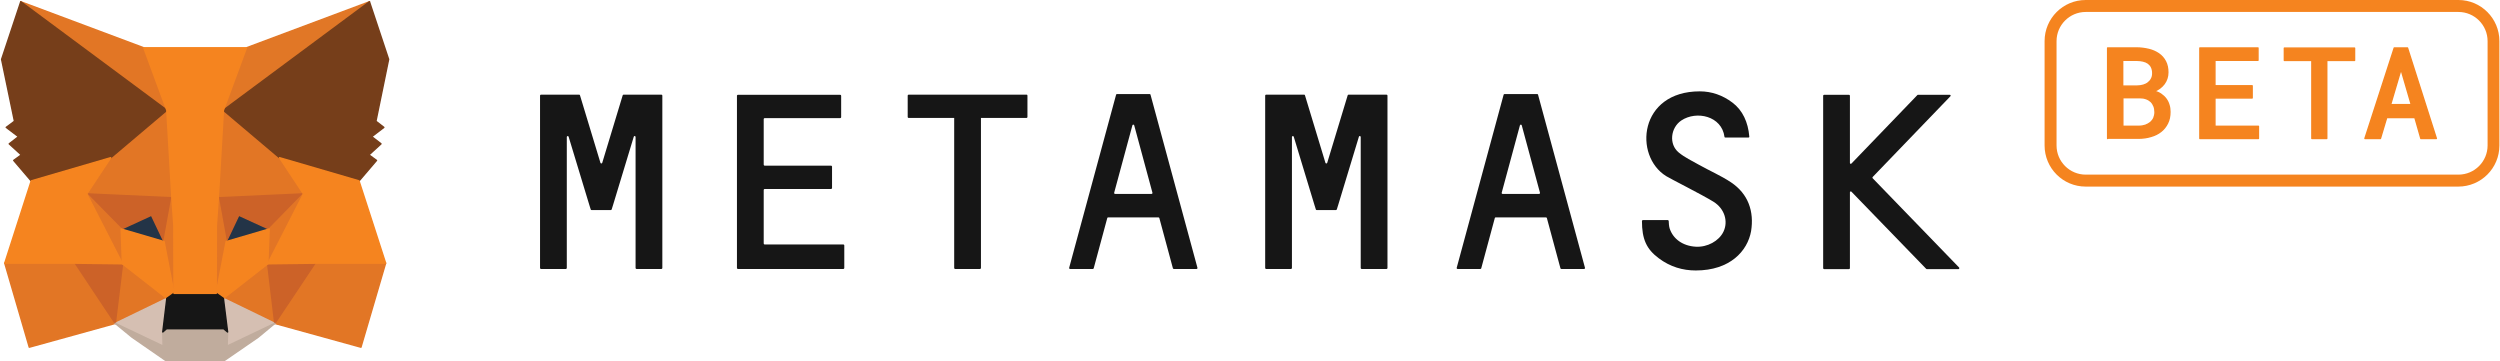
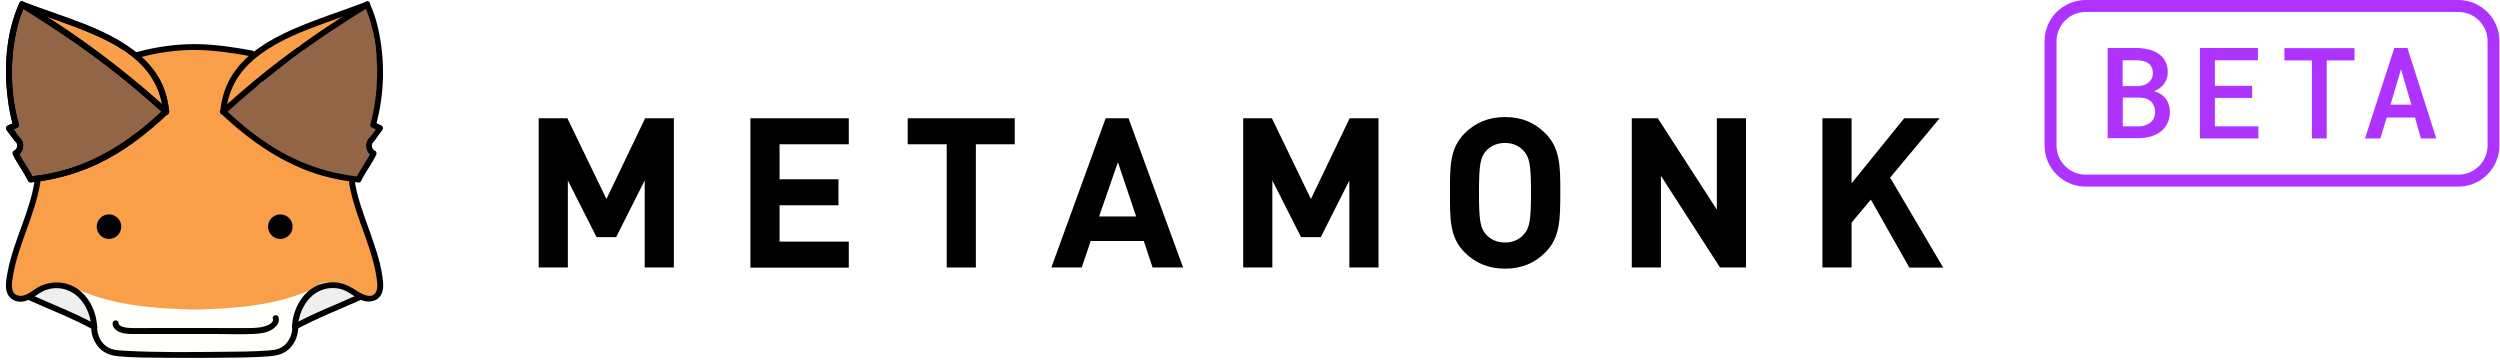
- <svg xmlns="http://www.w3.org/2000/svg" version="1.1" id="Layer_1" x="0px" y="0px" viewBox="0 0 1672.1 241.2" style="enable-background:new 0 0 1672.1 241.2;" xml:space="preserve">
+ <svg xmlns="http://www.w3.org/2000/svg" version="1.1" id="圖層_1" x="0px" y="0px" viewBox="0 0 1672.1 241.2" style="enable-background:new 0 0 1672.1 241.2;" xml:space="preserve">
  <style type="text/css">
- 	.st0{fill:#161616;}
- 	.st1{fill:#E17726;stroke:#E17726;stroke-linecap:round;stroke-linejoin:round;}
- 	.st2{fill:#E27625;stroke:#E27625;stroke-linecap:round;stroke-linejoin:round;}
- 	.st3{fill:#D5BFB2;stroke:#D5BFB2;stroke-linecap:round;stroke-linejoin:round;}
- 	.st4{fill:#233447;stroke:#233447;stroke-linecap:round;stroke-linejoin:round;}
- 	.st5{fill:#CC6228;stroke:#CC6228;stroke-linecap:round;stroke-linejoin:round;}
- 	.st6{fill:#E27525;stroke:#E27525;stroke-linecap:round;stroke-linejoin:round;}
- 	.st7{fill:#F5841F;stroke:#F5841F;stroke-linecap:round;stroke-linejoin:round;}
- 	.st8{fill:#C0AC9D;stroke:#C0AC9D;stroke-linecap:round;stroke-linejoin:round;}
- 	.st9{fill:#161616;stroke:#161616;stroke-linecap:round;stroke-linejoin:round;}
- 	.st10{fill:#763E1A;stroke:#763E1A;stroke-linecap:round;stroke-linejoin:round;}
- 	.st11{fill:#F5841F;}
+ 	.st0{fill:#AF33FF;}
+ 	.st1{fill:#F99E49;}
+ 	.st2{fill:#916545;}
+ 	.st3{fill:#EFEFEF;}
+ 	.st4{fill:#FFFFFB;}
+ 	.st5{enable-background:new    ;}
</style>
-   <g>
-     <path class="st0" d="M1157.7,121.9c-6.8-4.5-14.3-7.7-21.4-11.7c-4.6-2.6-9.5-4.9-13.5-8.2c-6.8-5.6-5.4-16.6,1.7-21.4   c10.2-6.8,27.1-3,28.9,10.9c0,0.3,0.3,0.5,0.6,0.5h15.4c0.4,0,0.7-0.3,0.6-0.7c-0.8-9.6-4.5-17.6-11.3-22.7   c-6.5-4.9-13.9-7.5-21.8-7.5c-40.7,0-44.4,43.1-22.5,56.7c2.5,1.6,24,12.4,31.6,17.1s10,13.3,6.7,20.1c-3,6.2-10.8,10.5-18.6,10   c-8.5-0.5-15.1-5.1-17.4-12.3c-0.4-1.3-0.6-3.8-0.6-4.9c0-0.3-0.3-0.6-0.6-0.6h-16.7c-0.3,0-0.6,0.3-0.6,0.6   c0,12.1,3,18.8,11.2,24.9c7.7,5.8,16.1,8.2,24.8,8.2c22.8,0,34.6-12.9,37-26.3C1173.3,141.5,1169.4,129.7,1157.7,121.9z" />
-     <path class="st0" d="M432.6,63.3h-7.4h-8.1c-0.3,0-0.5,0.2-0.6,0.4l-13.7,45.2c-0.2,0.6-1,0.6-1.2,0l-13.7-45.2   c-0.1-0.3-0.3-0.4-0.6-0.4h-8.1h-7.4h-10c-0.3,0-0.6,0.3-0.6,0.6v115.4c0,0.3,0.3,0.6,0.6,0.6h16.7c0.3,0,0.6-0.3,0.6-0.6V91.6   c0-0.7,1-0.8,1.2-0.2l13.8,45.5l1,3.2c0.1,0.3,0.3,0.4,0.6,0.4h12.8c0.3,0,0.5-0.2,0.6-0.4l1-3.2l13.8-45.5   c0.2-0.7,1.2-0.5,1.2,0.2v87.7c0,0.3,0.3,0.6,0.6,0.6h16.7c0.3,0,0.6-0.3,0.6-0.6V63.9c0-0.3-0.3-0.6-0.6-0.6L432.6,63.3   L432.6,63.3z" />
-     <path class="st0" d="M902,63.3c-0.3,0-0.5,0.2-0.6,0.4l-13.7,45.2c-0.2,0.6-1,0.6-1.2,0l-13.7-45.2c-0.1-0.3-0.3-0.4-0.6-0.4h-25.4   c-0.3,0-0.6,0.3-0.6,0.6v115.4c0,0.3,0.3,0.6,0.6,0.6h16.7c0.3,0,0.6-0.3,0.6-0.6V91.6c0-0.7,1-0.8,1.2-0.2l13.8,45.5l1,3.2   c0.1,0.3,0.3,0.4,0.6,0.4h12.8c0.3,0,0.5-0.2,0.6-0.4l1-3.2l13.8-45.5c0.2-0.7,1.2-0.5,1.2,0.2v87.7c0,0.3,0.3,0.6,0.6,0.6h16.7   c0.3,0,0.6-0.3,0.6-0.6V63.9c0-0.3-0.3-0.6-0.6-0.6L902,63.3L902,63.3z" />
-     <path class="st0" d="M686.6,63.3h-31.1h-16.7h-31.1c-0.3,0-0.6,0.3-0.6,0.6v14.4c0,0.3,0.3,0.6,0.6,0.6h30.5v100.4   c0,0.3,0.3,0.6,0.6,0.6h16.7c0.3,0,0.6-0.3,0.6-0.6V78.9h30.5c0.3,0,0.6-0.3,0.6-0.6V63.9C687.2,63.6,687,63.3,686.6,63.3z" />
-     <path class="st0" d="M785.1,179.9h15.2c0.4,0,0.7-0.4,0.6-0.8L769.5,63.3c-0.1-0.3-0.3-0.4-0.6-0.4h-5.8h-10.2h-5.8   c-0.3,0-0.5,0.2-0.6,0.4l-31.4,115.8c-0.1,0.4,0.2,0.8,0.6,0.8h15.2c0.3,0,0.5-0.2,0.6-0.4l9.1-33.7c0.1-0.3,0.3-0.4,0.6-0.4h33.6   c0.3,0,0.5,0.2,0.6,0.4l9.1,33.7C784.6,179.7,784.9,179.9,785.1,179.9z M745.2,128.9l12.2-45.1c0.2-0.6,1-0.6,1.2,0l12.2,45.1   c0.1,0.4-0.2,0.8-0.6,0.8h-24.4C745.4,129.7,745.1,129.3,745.2,128.9z" />
-     <path class="st0" d="M1044.3,179.9h15.2c0.4,0,0.7-0.4,0.6-0.8l-31.4-115.8c-0.1-0.3-0.3-0.4-0.6-0.4h-5.8h-10.2h-5.8   c-0.3,0-0.5,0.2-0.6,0.4l-31.4,115.8c-0.1,0.4,0.2,0.8,0.6,0.8h15.2c0.3,0,0.5-0.2,0.6-0.4l9.1-33.7c0.1-0.3,0.3-0.4,0.6-0.4h33.6   c0.3,0,0.5,0.2,0.6,0.4l9.1,33.7C1043.8,179.7,1044,179.9,1044.3,179.9z M1004.4,128.9l12.2-45.1c0.2-0.6,1-0.6,1.2,0l12.2,45.1   c0.1,0.4-0.2,0.8-0.6,0.8H1005C1004.6,129.7,1004.3,129.3,1004.4,128.9z" />
-     <path class="st0" d="M510.8,162.8V127c0-0.3,0.3-0.6,0.6-0.6h44.5c0.3,0,0.6-0.3,0.6-0.6v-14.4c0-0.3-0.3-0.6-0.6-0.6h-44.5   c-0.3,0-0.6-0.3-0.6-0.6V79.6c0-0.3,0.3-0.6,0.6-0.6H562c0.3,0,0.6-0.3,0.6-0.6V64c0-0.3-0.3-0.6-0.6-0.6h-51.2h-17.3   c-0.3,0-0.6,0.3-0.6,0.6v15v31.9v15.6v37v15.8c0,0.3,0.3,0.6,0.6,0.6h17.3h53.3c0.3,0,0.6-0.3,0.6-0.6v-15.2c0-0.3-0.3-0.6-0.6-0.6   h-52.8C511,163.4,510.8,163.2,510.8,162.8z" />
-     <path class="st0" d="M1310.3,178.9l-57.8-59.7c-0.2-0.2-0.2-0.6,0-0.8l52-54c0.4-0.4,0.1-1-0.4-1h-21.3c-0.2,0-0.3,0.1-0.4,0.2   l-44.1,45.8c-0.4,0.4-1,0.1-1-0.4V64c0-0.3-0.3-0.6-0.6-0.6H1220c-0.3,0-0.6,0.3-0.6,0.6v115.4c0,0.3,0.3,0.6,0.6,0.6h16.7   c0.3,0,0.6-0.3,0.6-0.6v-50.8c0-0.5,0.7-0.8,1-0.4l50,51.6c0.1,0.1,0.3,0.2,0.4,0.2h21.3C1310.4,179.9,1310.7,179.2,1310.3,178.9z" />
+   <g id="Layer_1">
+     <g>
+       <path class="st0" d="M1409.7,92.6V32.1h19.3c2.9,0,5.6,0.4,8.2,1c2.5,0.6,4.7,1.6,6.6,2.9c1.9,1.3,3.4,3,4.5,5.1s1.6,4.5,1.6,7.3    c0,3-0.9,5.5-2.5,7.7c-1.6,2.1-3.8,3.8-6.6,4.9c1.7,0.5,3.2,1.1,4.5,2s2.4,1.9,3.3,3.1s1.6,2.6,2,4c0.5,1.5,0.7,3.1,0.7,4.7    c0,2.9-0.5,5.4-1.6,7.6s-2.5,4-4.4,5.5s-4.1,2.6-6.6,3.3c-2.6,0.8-5.3,1.2-8.3,1.2h-20.7V92.6z M1419.8,57.6h9.6    c1.5,0,2.9-0.2,4.2-0.6c1.3-0.4,2.4-0.9,3.3-1.7c0.9-0.7,1.7-1.6,2.2-2.7c0.6-1.1,0.8-2.3,0.8-3.7c0-1.5-0.3-2.8-0.8-3.9    c-0.5-1.1-1.3-2-2.2-2.7c-1-0.7-2.1-1.2-3.4-1.5s-2.7-0.5-4.3-0.5h-9.5v17.3C1419.7,57.6,1419.8,57.6,1419.8,57.6z M1419.8,65.2    v19.3h10.9c1.6,0,3-0.3,4.3-0.7c1.3-0.5,2.4-1.1,3.4-1.9c0.9-0.8,1.7-1.8,2.2-2.9c0.5-1.2,0.8-2.5,0.8-3.9c0-1.5-0.2-2.9-0.7-4.1    s-1.1-2.2-2-3.1c-0.9-0.8-2-1.5-3.2-1.9c-1.3-0.5-2.7-0.7-4.3-0.7h-11.4L1419.8,65.2L1419.8,65.2z" />
+       <path class="st0" d="M1506.3,65.5h-24.9v19h29.1v8.1h-39.1V32.1h38.8v8.2h-28.8v17.1h24.9V65.5z" />
+       <path class="st0" d="M1574.8,40.4h-18.6v52.2h-9.9V40.4h-18.4v-8.2h46.9V40.4z" />
+       <path class="st0" d="M1615.2,78.6h-18.9l-4.2,14h-10.3l19.6-60.5h8.8l19.3,60.5h-10.3L1615.2,78.6z M1598.9,70h13.9l-6.9-23.7    L1598.9,70z" />
+     </g>
+     <path class="st0" d="M1644.3,8c10.7,0,19.5,8.7,19.5,19.5v69.8c0,10.7-8.7,19.5-19.5,19.5H1395c-10.7,0-19.5-8.7-19.5-19.5V27.5   c0-10.7,8.7-19.5,19.5-19.5H1644.3 M1644.3,0H1395c-15.2,0-27.5,12.3-27.5,27.5v69.8c0,15.2,12.3,27.5,27.5,27.5h249.2   c15.2,0,27.5-12.3,27.5-27.5V27.5C1671.7,12.3,1659.4,0,1644.3,0L1644.3,0z" />
+     <g>
+       <g id="_x37_d9216fc-3e79-4bc4-a8d5-43a771b35fd8">
+         <path class="st1" d="M243,152.5c0.8-0.1,1.6,0.1,1.9,0.9c0.3,0.6,0.5,1.2,0.7,1.9c0.3,0.3,0.5,0.6,0.8,0.9c0.1,0,0.2,0.1,0.3,0.2     c0.6,0.4,1.2,0.8,1.7,1.4l-13.3-32c-1.3-3.1-2.3-5.8-5.9-7c-1.5-0.5-3.2-0.8-4.7-1.2c-3-0.8-6.1-1.7-9.1-2.7     c-3.1-1-6.2-2.1-9.2-3.2c-1.4-0.5-2.8-1.1-4.3-1.7l-1.2-0.5l-0.4-0.1l-0.3-0.1l-1.5-0.7c-6.7-2.9-13.2-6.3-19.5-9.9     c-0.5-0.3-1-0.5-1.6-0.7l-29.7-24c0.1-1.1,0.1-2.2,0.2-3.3c1.4,1.2,3.5,1.5,5.1-0.3l1.6-1.7c6.3-2.6,11.9-6.6,16.5-11.6     c0.9-0.9,1.3-2.3,0.9-3.6l25.2-18.2c1.4-1,2.2-2.6,1.9-4.2l3.5-1.6c1.7-0.8,4.1-2.3,6-2c2.1,0.3,4.3-0.5,4.9-2.8     c0.1-0.6,0.2-1.1,0.1-1.7l2.3-1.2c0.7-0.4,1.2-1,1.6-1.7c0.1,0,0.1,0,0.2-0.1l9.4-3.6c1.1-0.4,2-1.3,2.2-2.5     c0.2-0.1,0.4-0.3,0.6-0.5l0.4-0.4c0.3-0.3,0.5-0.6,0.6-1c0.4-0.7,0.4-1.6,0-2.4c-0.1-0.4-0.3-0.7-0.6-1c-0.6-0.6-1.4-0.9-2.2-0.9     s-1.6,0.3-2.2,0.9L225.5,9c-0.3,0.3-0.5,0.6-0.6,1c-0.1,0.2-0.2,0.4-0.2,0.7l-8.6,3.3c-0.3,0.1-0.6,0.3-0.9,0.5     c-1.1-0.3-2.2-0.2-3.2,0.3l-9.4,4.9c-0.7,0.4-1.2,0.9-1.5,1.6c-2.8,1.1-5.4,2.6-8.1,3.9l-9.5,4.4c-1-0.3-2.1-0.2-3,0.4l-4.5,2.9     c-0.2,0.1-0.4,0.3-0.5,0.4c-1,0.6-1.7,1.6-1.8,2.8c-0.8,0-1.6,0.1-2.2,0.6c-0.7,0.4-1.4,0.9-2.1,1.3c-0.5-0.9-1.5-1.6-2.5-1.8     c-16.4-3.3-33.2-4.2-49.9-2.6c-0.5,0-0.9,0.2-1.4,0.3l-7.7-0.2c-1.1,0-2.1,0.4-2.8,1.1c-0.8-0.2-1.7-0.4-2.6-0.4     c-1.2-0.3-2.4-0.3-3.7-0.2c-2.9,0.4-5.3,1.9-5.7,5c-0.1,0.5-0.1,1,0,1.4c-3-2.6-6.2-4.9-9.5-7.1C83.1,33.2,82.5,33,82,33     c-10.9-8.3-22.9-14.9-35.7-19.7c-1-0.3-2-0.1-2.8,0.5L36,8.6c-1.5-1-3.8-0.3-4.7,1.2c-1,1.7-0.3,3.6,1.2,4.7l28.9,19.9     c0.8,0.5,1.9,0.6,2.8,0.3l13,10.7c0.8,0.7,1.8,1.1,2.9,1.2l25.1,21c0.7,0.6,1.5,1,2.3,1.2l3.9,3.5l0.3,0.6     c-0.1,0.5-0.3,0.9-0.4,1.4c0,0.1-0.1,0.2-0.1,0.3c0,0.1,0,0.1-0.1,0.1c-0.2,0.4-0.4,0.7-0.6,1.1s-0.4,0.7-0.6,1     c-0.1,0.2-0.4,0.6-0.5,0.7c-0.2,0.3-0.5,0.5-0.7,0.7c-5.4,3.1-10.4,7-14.7,11.5c-1.4,0.1-2.7,0.6-3.7,1.4     C77.9,101,64,108.8,49.1,114.2c-0.4,0.2-0.8,0.3-1.2,0.6c-0.7-0.4-1.4-0.5-2.2-0.4c-5.4,0.6-10.7,1.9-15.8,3.9     c-0.8,0-1.7,0.2-2.4,0.7l-1.4,0.9c-2.3,1.5-3.2,4.5-1.8,6.9c0,0.1,0.1,0.2,0.2,0.2c-0.7,0.8-1.2,1.6-1.8,2.5     c-1.8,3.1-2.7,6.8-3.6,10.2l-6.6,23l-3.2,11.4c-1.1,4-2.7,8.1-3,12.3c0,0.4,0,0.8,0,1.1l-0.1,0.1l-1.1,1.5     c-0.5,0.8-0.8,1.7-0.9,2.7c-0.2,0.6-0.2,1.3,0,1.9c0,1,0.3,1.9,0.9,2.7l1.1,1.4l1.4,1.1c0.8,0.5,1.7,0.8,2.7,0.9     c1,0.2,2,0.2,2.9-0.1l1-0.3c0.9-0.2,1.8-0.7,2.5-1.3l0.1-0.1c3.3-0.1,6.3-1.9,8-4.8c0.4-0.2,0.7-0.4,1.1-0.6     c2.6,1.3,5.7,0.9,8.1-1.2c1.5-0.1,3-0.7,4.2-1.8c1.1,0.3,2.2,0.7,3.3,1.1l0.3,0.1c0.1,0,0.6,0.2,0.7,0.3c0.7,0.3,1.3,0.6,1.9,0.9     c1.4,0.7,2.8,1.6,4.2,2.5c0.6,0.4,1.1,0.8,1.7,1.2c0.3,0.3,0.6,0.5,0.9,0.8c1.2,1,2.3,2,3.3,3.2c0.5,0.5,1,1.1,1.4,1.6     c0.2,0.2,0.3,0.4,0.5,0.6l0.2,0.3c0.9,1.3,1.8,2.7,2.6,4.1c0.1,0.1,0.1,0.2,0.2,0.3c0.8,3.1,1.7,6.2,2.5,9.3     c0.3,1.1,0.8,2,1.6,2.8c-0.4,5.9,3.4,12.1,8.9,14.6c7.2,3.2,15.7,2.2,23.3,2.2c7.5-0.1,15-0.2,22.5-0.5c1.3,1.4,3.1,2.1,4.9,2.1     l38.4-0.9c11.9-0.3,29.3,1.3,34-13c0.5-1.7,0.7-3.4,0.6-5.1l0.4-4c0.2-0.6,0.4-1.2,0.6-1.8c2.4-4,5-7.9,7.8-11.6     c0.4-0.6,0.9-1.1,1.3-1.7c0.2-0.2,0.7-0.8,0.7-0.9c1.1-1.3,2.1-2.7,3.2-4c1.3-1.5,2.6-2.9,3.9-4.4c0.7-0.2,1.5-0.4,2.2-0.6     c0.5-0.1,1-0.2,1.5-0.3c0.2,0,0.4-0.1,0.6-0.1c0.9-0.1,1.7-0.1,2.6-0.1c0.3,0,0.5,0,0.8,0c1.9,0.3,3.9,0.5,5.9,0.6     c0.2,0,0.4,0,0.6,0l14.1,7.9c4.6,2.6,11-0.6,10.8-6.2C253.1,177.7,249.5,164.4,243,152.5z M161.3,44.5l-0.3,0.3     c-0.1-0.1-0.3-0.2-0.5-0.3H161.3z M96.1,219c0-0.1,0.1-0.1,0.1-0.2l0.1,0.1c0.1,0.2,0.1,0.4,0.2,0.5L96.1,219z" />
+       </g>
+       <g id="_x37_55cefe8-897c-4cba-a65d-c64016e1da7c">
+         <path class="st2" d="M106,70.2L87.5,56c-0.4-0.3-0.9-0.6-1.4-0.7C66.3,38.9,45.8,23.5,24.5,9.2c-1.2-0.8-2.7-1-4.1-0.6     C20.2,8.1,20.1,7.5,20,7c-0.6-2.7-5-2.8-5.6,0c-0.3,1.6-0.6,3.1-0.9,4.7c-3.2,3.9-4.3,9.4-4.5,14.5c0,1.3,0,2.6,0,3.8     C6.5,41,6.1,52.3,7.8,63.4C6.7,67.6,6.7,72,7.7,76.2c0.5,1.6,1.6,2.9,3.1,3.6l0.3,2.5c-1,0.6-1.8,1.5-2.3,2.6     c-1,2.5-0.2,5.7,2.3,7c2,1.1,2.8,2,3.3,4.2c-0.2-0.6,0.1,1.1,0.1,1.4c0,0.1,0,0.2,0,0.3c0,0.2-0.1,0.5-0.2,0.7     c-0.9,0.8-1.6,1.7-2,2.8l-0.9,2.2c-0.9,2.2,0.6,5.3,2.6,6.3c0.6,0.3,1.4,0.6,2.1,0.7l1.9,3.8c0.3,0.6,0.7,1.1,1.2,1.5l0.1,0.1     c0.9,1.6,3,2.9,4.8,2.8c26.6-2.6,51.7-13.3,72-30.8c1-0.9,1.6-2.3,1.6-3.7l8.4-4.4c1.7-0.9,2.8-2.9,2.8-4.8     C108.8,72.9,107.6,71.5,106,70.2z" />
+         <path class="st2" d="M249.1,83.2c-0.2-0.1-0.4-0.2-0.5-0.3c4.8-13.8,6.6-28.5,4.7-43c-0.1-1.2-0.6-2.4-1.4-3.4     c-0.7-4.7-1.3-9.5-2-14.2c0-0.2-0.1-0.3-0.1-0.5l-0.6-6.4c-0.1-1.2-0.5-2.3-1.3-3.3c0-0.8-0.1-1.7-0.1-2.5     c-0.1-2-1.2-3.8-3.1-4.6c-2-0.8-3.8-0.3-5.5,1l-9.7,7.7c-0.4,0.3-0.7,0.7-0.9,1.1c-0.8,0-1.5,0.3-2.1,0.7l-21.2,14.4     c-1.3,0.9-2.2,2.2-2.4,3.8L187,45.2c-0.4,0.3-0.8,0.7-1.1,1.1c-1.4-0.6-3-0.4-4.2,0.4c-3.1,2-5.4,5-6.4,8.5l-17.5,11.6     c-1.3,0.8-2.2,2.2-2.4,3.7c-0.4,0.2-0.7,0.5-1,0.8c-1.8,1-2.9,2.9-3,4.9l0.2,1.5c0.3,0.9,0.8,1.8,1.4,2.5l1,0.8     c0.7,0.4,1.5,0.7,2.3,0.7c0.4,0.6,1,1.1,1.6,1.4l2.2,1.3c0.4,1,1.1,1.8,2,2.3l2.7,1.4c0.2,1.5,1.1,2.8,2.4,3.5l32.3,16.3     c0.4,0.7,1,1.2,1.7,1.6c10.8,5.1,22.3,8.8,34.1,10.9c2.4,0.4,4.3-0.4,5.4-2.1c0.4-0.3,0.7-0.7,0.9-1.1l6.2-10     c1-1.7,0.9-3.8-0.3-5.3c0.2-2.3-0.5-4.6-1.9-6.4l2.8-3.3C253.9,92.1,254.2,83.9,249.1,83.2z" />
+       </g>
+       <g id="_x35_f3ffa30-e402-4626-974f-1d02a5d07cde">
+         <path class="st3" d="M62.1,208.2c-0.3-0.6-0.6-1.1-1.1-1.6c-0.5-0.6-1-1.2-1.4-1.8c-0.3-0.4-0.7-0.7-1.2-0.9     c-0.3-0.8-0.8-1.6-1.4-2.2l-2.8-2.6c-0.5-3.3-2.8-6-6-7.1c-2.1-0.6-4-0.3-6,0.5h-0.1c-0.7-0.6-1.5-1-2.3-1.3     c-4.4-1.6-9.2-1-13.3,1.1c-3,1.5-4.1,6.1-2.3,8.9c2,3.1,5.6,4,8.9,2.3c0.1-0.1,0.2-0.1,0.2-0.1h0.2c0.2,0,0.3-0.1,0.5-0.1l0,0     c0.4,0.1,0.8,0.1,1.2,0.1l0,0c1.3,1.8,3.3,2.9,5.5,3.3l3.9,2.1c0.5,0.3,1.1,0.5,1.7,0.6l1.5,1.4c1.1,1,2.5,1.7,3.9,1.9l1.4,1.8     l0.1,0.1c0.9,1.8,2.8,3,4.9,3c2.9,0,5.7-2.6,5.6-5.6C63.6,210.6,63.1,209.2,62.1,208.2z" />
+         <path class="st3" d="M199,208.2c0.3-0.6,0.6-1.1,1.1-1.6c0.5-0.6,0.9-1.2,1.4-1.8c0.3-0.4,0.7-0.7,1.2-0.9     c0.3-0.8,0.8-1.6,1.4-2.2l2.7-2.6c0.4-3.2,2.8-6.1,5.8-7.1c2-0.6,3.9-0.3,5.8,0.5h0.1c0.7-0.6,1.4-1,2.2-1.3     c4.2-1.6,8.9-1,12.8,1.1c2.9,1.5,4,6.1,2.2,8.9c-1.9,3.1-5.4,4-8.5,2.3c-0.1-0.1-0.2-0.1-0.2-0.1h-0.2l-0.5-0.1h-0.2     c-0.4,0.1-0.8,0.1-1.2,0.1l0,0c-1.3,1.7-3.1,2.9-5.3,3.3l-3.8,2.1c-0.5,0.3-1,0.5-1.6,0.6l-1.4,1.4c-1,1-2.3,1.7-3.8,1.9     l-1.4,1.8l-0.1,0.1c-0.9,1.8-2.7,3-4.7,3c-2.8,0-5.5-2.6-5.4-5.6C197.5,210.6,198.1,209.3,199,208.2z" />
+       </g>
+       <g id="_x36_6a756a7-96d0-423a-8d80-ae508d7f201f">
+         <path class="st4" d="M133.2,213.8c-0.2-0.1-0.4-0.1-0.7-0.1l0.1-1.9c0.1-1.6-1-3.1-2.5-3.8c0.4,0,0.7-0.1,1-0.1     c1.1-0.1,0.2-0.8-0.9-0.8c-26.6-0.8-53-2.5-77.6-13.2c-1.1-0.5-2,1.1-0.9,1.6c1.5,0.6,3,1.3,4.5,1.9c-0.6,0.2-1.1,0.6-1.5,1     c2.2,2.2,3.9,5.1,5.3,7.9c0.6,1.2,1.2,2.5,1.7,3.7c0.1,0,0.1,0.1,0.2,0.1c0.6,0.7,1.3,1.4,2.2,1.8v0.1c-0.1,0-0.2,0-0.3,0.1     c-0.4,0.1-0.8,0.3-1,0.7c0.6,1.9,1,3.9,1.2,5.9c0.2,0.4,0.4,0.9,0.5,1.3c-0.1,0-0.2,0-0.3,0.1l-0.2,0.1v0.2     c0,0.9-0.7,1.7-1.6,1.8c2.4,4.3,4.7,9,8.1,12.5c6.1,1.6,14.5,1.2,21.4,1.2h34.9c2.6,0,4.3-1,4.5-2.2c0.9-5.5,1.8-10.9,2.8-16.4     c0.3-0.1,0.6-0.3,0.8-0.5C136,215.8,135.4,214.3,133.2,213.8z" />
+         <path class="st4" d="M127.2,213.8c0.2-0.1,0.4-0.1,0.7-0.1l-0.1-1.9c-0.1-1.6,1-3.1,2.5-3.8c-0.4,0-0.7-0.1-1-0.1     c-1.1-0.1-0.2-0.8,0.9-0.8c26.6-0.8,53-2.5,77.6-13.2c1.1-0.5,2,1.1,0.9,1.6c-1.5,0.6-3,1.3-4.5,1.9c0.6,0.2,1.1,0.6,1.5,1     c-2.2,2.2-3.9,5.1-5.3,7.9c-0.6,1.2-1.2,2.5-1.7,3.7c-0.1,0-0.1,0.1-0.2,0.1c-0.6,0.7-1.3,1.4-2.2,1.8v0.1c0.1,0,0.2,0,0.3,0.1     c0.4,0.1,0.8,0.3,1,0.7c-0.6,1.9-1,3.9-1.2,5.9c-0.2,0.4-0.4,0.9-0.5,1.3c0.1,0,0.2,0,0.3,0.1l0.2,0.1c0,0.1,0,0.1,0,0.2     c0,0.9,0.7,1.7,1.6,1.8c-2.4,4.3-4.7,9-8.1,12.5c-6.1,1.6-14.5,1.2-21.4,1.2h-34.9c-2.6,0-4.3-1-4.5-2.2     c-0.9-5.5-1.8-10.9-2.8-16.4c-0.3-0.1-0.6-0.3-0.8-0.5C124.4,215.8,125,214.3,127.2,213.8z" />
+       </g>
+       <g id="_x38_da978c9-3cfe-4168-98a5-2c7f33de82ea">
+         <path d="M92.7,38.6c12.2-3.3,24.7-5.2,37.3-5.2c12.7,0.1,25.2,1.9,37.6,4.2c2.5,0.5,3.6-3.4,1.1-3.8C156,31.5,143,29.5,130,29.5     s-25.8,1.9-38.4,5.3C89.2,35.5,90.3,39.3,92.7,38.6L92.7,38.6z" />
+         <path d="M75.3,216.2c-0.1,3.3,3,5.4,5.8,6.3c3.6,1.1,7.5,0.9,11.3,0.9h26.2h26.2c8.5,0,17.1,0.4,25.6-0.1c4-0.2,8.2-0.8,11.7-3     c2.7-1.7,5.2-4.6,4.2-8.1c-0.7-2.4-4.6-1.4-3.8,1.1s-3.2,4.3-5,4.8c-3.2,1.1-6.6,1.2-9.9,1.3c-7.4,0.1-14.9,0-22.3,0h-44.9     c-4.1,0-8.2,0.1-12.3,0c-1.9,0-3.8-0.2-5.6-0.7c-1.1-0.3-3.2-1.1-3.2-2.5C79.4,213.6,75.4,213.7,75.3,216.2L75.3,216.2z" />
+         <path d="M23.3,119.7c-2.8,21.2-13.9,40.3-18,61.2c-0.9,4.7-2.2,10.4-0.5,15c1.6,4.3,5.9,6.4,10.4,5.8c5-0.6,8.8-4.4,13.1-6.7     c4.5-2.3,9.8-2.9,14.7-1.6c11,2.9,17.5,14.3,18,25.2c0.1,2.5,4.1,2.6,4,0c-0.5-9.6-4.7-19.1-12.5-24.9c-8.2-6.1-19.4-6.3-28-1     c-3.7,2.3-8,6.3-12.7,4.9c-5.3-1.6-3.8-9-3.1-13.1c1.7-10.5,5.4-20.6,9-30.6c4-11.2,8.1-22.4,9.6-34.2     C27.6,117.1,23.6,117.2,23.3,119.7L23.3,119.7z" />
+         <path d="M195.5,218.5c0.1,4.2-1.4,8.4-4.3,11.5c-3.2,3.4-7.2,4.1-11.4,4.4c-10.4,0.8-20.9,0.8-31.3,0.9     c-21.6,0.2-43.3,0.5-64.9-0.7c-4.6-0.3-9.1-0.3-12.9-3.3s-5.9-8-5.7-12.8c0.1-2.6-3.9-2.5-4,0c-0.1,4.8,1.5,9.4,4.5,13.2     c3.3,4.1,7.9,6,13,6.5c10.7,1.1,21.6,1,32.4,1.1c11.4,0.1,22.8,0.1,34.2,0c11.3-0.1,22.7-0.1,34-0.9c5.4-0.4,10.5-1.3,14.6-5.3     c3.8-3.9,5.9-9.1,5.7-14.6C199.3,216,195.4,216,195.5,218.5L195.5,218.5z" />
+         <path d="M13.7,4.8C40,21,65.4,38.4,89.1,58.2c7,5.9,13.9,11.9,20.6,18c1.9,1.7,4.7-1.1,2.8-2.8c-23-21-47.7-40.2-73.7-57.4     c-7.6-5-15.3-9.9-23.1-14.7C13.6,0,11.6,3.4,13.7,4.8L13.7,4.8z" />
+         <path d="M13,2C4,21.8,2.5,45.2,5.3,66.6C6,72.5,7.2,78.4,8.8,84.1l0.9-2.2L5,84.1c-0.9,0.4-1.3,1.9-0.7,2.7l3.7,5     c0.6,0.8,1.2,1.7,1.8,2.4c0.4,0.4,0.9,0.7,1.2,1.2c1.1,1.8,0.5,4.2-1.3,5.3c-0.1,0.1-0.2,0.1-0.3,0.1c-1,0.5-1.1,1.8-0.7,2.7     c3,6.1,7.2,11.5,10.1,17.5c0.3,0.6,1,1,1.7,1c14.1-1.4,27.9-5,40.9-10.6c12.2-5.3,23.5-12.4,33.9-20.6c6-4.7,11.7-9.7,17.2-14.9     c1.9-1.8-0.9-4.6-2.8-2.8C90.8,91,69.2,106.2,43.9,113.5c-7.7,2.2-15.5,3.7-23.4,4.5l1.7,1c-3-6.1-7.2-11.5-10.1-17.5l-0.7,2.7     c3.2-1.5,4.7-5.4,3.9-8.7c-0.4-1.8-1.4-2.7-2.6-4.1c-1.8-2.1-3.3-4.5-4.9-6.8l-0.8,3l4.7-2.3c0.8-0.4,1.1-1.4,0.9-2.2     C6.9,63,6.5,40.6,11.1,20.2c1.2-5.5,3-10.9,5.3-16.1C17.5,1.7,14.1-0.3,13,2L13,2z" />
+         <path d="M14.2,4.9C30.3,11.1,46.8,16.1,62.6,23c14.2,6.2,28.8,14.3,37.8,27.3c5,7.3,8,15.7,8.7,24.5c0.2,2.5,4.2,2.5,4,0     c-0.7-8.3-3-16.3-7.3-23.4c-4.1-6.8-9.6-12.5-15.9-17.3c-13.7-10.6-30.2-17-46.4-22.8C34.1,7.9,24.6,4.7,15.3,1.1     C12.9,0.2,11.9,4.1,14.2,4.9L14.2,4.9z" />
+         <path d="M13.7,4.8C40,21,65.4,38.4,89.1,58.2c7,5.9,13.9,11.9,20.6,18c1.9,1.7,4.7-1.1,2.8-2.8c-23-21-47.7-40.2-73.7-57.4     c-7.6-5-15.3-9.9-23.1-14.7C13.6,0,11.6,3.4,13.7,4.8L13.7,4.8z" />
+         <path d="M13,2C4,21.8,2.5,45.2,5.3,66.6C6,72.5,7.2,78.4,8.8,84.1l0.9-2.2L5,84.1c-0.9,0.4-1.3,1.9-0.7,2.7l3.7,5     c0.6,0.8,1.2,1.7,1.8,2.4c0.4,0.4,0.9,0.7,1.2,1.2c1.1,1.8,0.5,4.2-1.3,5.3c-0.1,0.1-0.2,0.1-0.3,0.1c-1,0.5-1.1,1.8-0.7,2.7     c3,6.1,7.2,11.5,10.1,17.5c0.3,0.6,1,1,1.7,1c14.1-1.4,27.9-5,40.9-10.6c12.2-5.3,23.5-12.4,33.9-20.6c6-4.7,11.7-9.7,17.2-14.9     c1.9-1.8-0.9-4.6-2.8-2.8C90.8,91,69.2,106.2,43.9,113.5c-7.7,2.2-15.5,3.7-23.4,4.5l1.7,1c-3-6.1-7.2-11.5-10.1-17.5l-0.7,2.7     c3.2-1.5,4.7-5.4,3.9-8.7c-0.4-1.8-1.4-2.7-2.6-4.1c-1.8-2.1-3.3-4.5-4.9-6.8l-0.8,3l4.7-2.3c0.8-0.4,1.1-1.4,0.9-2.2     C6.9,63,6.5,40.6,11.1,20.2c1.2-5.5,3-10.9,5.3-16.1C17.5,1.7,14.1-0.3,13,2L13,2z" />
+         <path d="M14.2,4.9C30.3,11.1,46.8,16.1,62.6,23c14.2,6.2,28.8,14.3,37.8,27.3c5,7.3,8,15.7,8.7,24.5c0.2,2.5,4.2,2.5,4,0     c-0.7-8.3-3-16.3-7.3-23.4c-4.1-6.8-9.6-12.5-15.9-17.3c-13.7-10.6-30.2-17-46.4-22.8C34.1,7.9,24.6,4.7,15.3,1.1     C12.9,0.2,11.9,4.1,14.2,4.9L14.2,4.9z" />
+         <path d="M244.6,1.3c-26.5,16.4-52.2,34-76.2,54.1c-7,5.9-13.9,11.9-20.6,18c-1.9,1.7,0.9,4.5,2.8,2.8     c22.8-20.8,47.1-39.8,72.9-56.8c7.6-5,15.3-9.9,23.1-14.7C248.8,3.4,246.8,0,244.6,1.3L244.6,1.3z" />
+         <path d="M243.9,4c4.3,9.4,6.5,19.6,7.6,29.8c1.1,10.8,1,21.7-0.4,32.4c-0.7,5.7-1.8,11.3-3.4,16.8c-0.2,0.8,0.1,1.9,0.9,2.2     l4.7,2.3l-0.7-2.7c-1.6,2.2-3.1,4.7-4.9,6.7c-1.2,1.3-2.2,2.3-2.6,4.1c-0.8,3.3,0.7,7.3,3.9,8.7l-0.7-2.7     c-3,6.1-7.2,11.5-10.1,17.5l1.7-1c-13.8-1.4-27.2-4.9-39.9-10.5c-11.7-5.2-22.7-12.1-32.8-20c-5.8-4.5-11.3-9.4-16.6-14.4     c-1.9-1.7-4.7,1-2.8,2.8c19.5,18.4,41.8,34,67.8,41.5c7.9,2.2,16,3.8,24.2,4.6c0.7,0,1.4-0.4,1.7-1c3-6.1,7.2-11.5,10.1-17.5     c0.4-0.9,0.3-2.2-0.7-2.7c-1.9-0.9-2.7-3.3-1.7-5.2c0-0.1,0.1-0.2,0.1-0.3c0.3-0.4,0.7-0.7,1-1c0.6-0.7,1.2-1.5,1.7-2.4l3.9-5.3     c0.6-0.8,0.2-2.3-0.7-2.7l-4.7-2.3l0.9,2.2c5.9-20.9,6.3-44.2,1.4-65.3c-1.3-5.8-3.2-11.4-5.7-16.8C246.2-0.3,242.8,1.7,243.9,4     L243.9,4z" />
+         <path d="M245.1,1.1C228.4,7.5,211.3,12.7,195,20c-14.8,6.6-29.6,15.3-38.9,29c-5.2,7.7-8,16.6-8.8,25.8c-0.2,2.5,3.8,2.5,4,0     c0.6-7.8,3.1-15.4,7.2-22.1c4-6.4,9.4-11.8,15.4-16.2c13.4-10,29.4-16,45-21.7c9.1-3.3,18.3-6.4,27.3-9.8     C248.5,4,247.5,0.2,245.1,1.1L245.1,1.1z" />
+         <path d="M18.9,200.6c14.4,6.5,29.2,12.1,43.1,19.7c2.2,1.2,4.2-2.2,2-3.4c-13.9-7.6-28.7-13.2-43.1-19.7     C18.6,196.1,16.5,199.5,18.9,200.6z" />
+         <circle cx="72.9" cy="151.6" r="8.2" />
+         <path d="M233.1,119.7c2.8,21.2,13.6,40.3,17.9,61.1c0.5,2.5,0.9,5,1.2,7.5c0.2,2.5,0.5,5.4-1.1,7.5c-3,4.2-8.8,1.1-12-1     c-4.3-2.8-8.4-5.2-13.7-5.9c-5-0.6-10,0.4-14.5,2.7c-9.7,5.1-15.1,16.2-15.6,26.9c-0.1,2.5,3.8,2.5,4,0     c0.5-9.6,5.5-19.6,14.4-23.9c4.5-2.1,9.7-2.5,14.5-1.2c5.1,1.5,8.9,5.4,13.8,7.4c3.8,1.5,8.7,1.2,11.6-1.9     c3.6-3.9,2.8-9.7,2.1-14.4c-1.5-10.5-5.2-20.5-8.7-30.5c-4-11.2-8.4-22.5-9.9-34.3C236.7,117.2,232.8,117.2,233.1,119.7     L233.1,119.7z" />
+         <path d="M239.5,197.1c-14.4,6.5-29.2,12.1-43.1,19.7c-2.2,1.2-0.2,4.6,2,3.4c13.9-7.6,28.7-13.2,43.1-19.7     C243.9,199.5,241.8,196.1,239.5,197.1z" />
+         <ellipse cx="187.5" cy="151.6" rx="8.2" ry="8.2" />
+       </g>
+     </g>
  </g>
-   <g>
-     <polygon class="st1" points="247.1,1.2 146,76.2 164.8,32  " />
-     <g>
-       <polygon class="st2" points="13.9,1.2 114.1,76.9 96.2,32   " />
-       <polygon class="st2" points="210.7,175.1 183.8,216.3 241.4,232.2 257.9,176   " />
-       <polygon class="st2" points="3.2,176 19.6,232.2 77.1,216.3 50.3,175.1   " />
-       <polygon class="st2" points="74,105.5 58,129.7 115,132.3 113.1,70.8   " />
-       <polygon class="st2" points="187,105.5 147.3,70.1 146,132.3 203,129.7   " />
-       <polygon class="st2" points="77.1,216.3 111.6,199.6 81.9,176.4   " />
-       <polygon class="st2" points="149.4,199.6 183.8,216.3 179.1,176.4   " />
+   <g id="圖層_2_1_">
+     <g class="st5">
+       <path d="M431.2,178.9v-58.2l-19.1,37.9H399l-19.2-37.9v58.2h-19.5V79.1h19.2l26.1,54l25.9-54h19.2v99.8H431.2z" />
+       <path d="M501.9,178.9V79.1h65.8v17.4h-46.3v23.4h39.4v17.4h-39.4v24.3h46.3v17.4H501.9z" />
+       <path d="M652.7,96.5v82.4h-19.5V96.5h-26.1V79.1h71.6v17.4H652.7z" />
+       <path d="M770.9,178.9l-5.9-17.7h-35.5l-6,17.7h-20.3l36.3-99.8h15.3l36.5,99.8H770.9z M747.7,108.5l-12.6,36.3h24.8L747.7,108.5z" />
+       <path d="M902.5,178.9v-58.2l-19.1,37.9h-13.2L851,120.7v58.2h-19.5V79.1h19.2l26.1,54l25.9-54H922v99.8H902.5z" />
+       <path d="M1033.6,168.8c-7,7-15.6,10.9-26.9,10.9c-11.4,0-20-3.9-27.1-10.9c-10.1-10.1-9.8-22.6-9.8-39.8c0-17.2-0.3-29.7,9.8-39.8    c7-7,15.7-10.9,27.1-10.9c11.4,0,19.9,3.9,26.9,10.9c10.1,10.1,10,22.6,10,39.8C1043.5,146.2,1043.7,158.7,1033.6,168.8z     M1019.1,100.9c-2.8-3.2-7.2-5.3-12.5-5.3s-9.8,2.1-12.6,5.3c-3.8,4.2-4.8,8.8-4.8,28c0,19.2,1,23.8,4.8,28    c2.8,3.2,7.3,5.3,12.6,5.3s9.7-2.1,12.5-5.3c3.8-4.2,4.9-8.8,4.9-28C1024,109.8,1022.9,105.1,1019.1,100.9z" />
+       <path d="M1150.4,178.9l-39.5-61.3v61.3h-19.5V79.1h17.4l39.5,61.1V79.1h19.5v99.8H1150.4z" />
+       <path d="M1277,178.9l-25.7-45.4l-12.9,15.4v30h-19.5V79.1h19.5v43.5l35.2-43.5h23.7l-33.1,39.7l35.5,60.2H1277z" />
    </g>
-     <g>
-       <polygon class="st3" points="183.8,216.3 149.4,199.6 152.2,222 151.9,231.5   " />
-       <polygon class="st3" points="77.1,216.3 109.1,231.5 108.9,222 111.6,199.6   " />
-     </g>
-     <polygon class="st4" points="109.7,161.6 81.1,153.2 101.3,143.9  " />
-     <polygon class="st4" points="151.3,161.6 159.7,143.9 180,153.2  " />
-     <g>
-       <polygon class="st5" points="77.1,216.3 82.1,175.1 50.3,176   " />
-       <polygon class="st5" points="178.9,175.1 183.8,216.3 210.7,176   " />
-       <polygon class="st5" points="203,129.7 146,132.3 151.3,161.6 159.7,143.9 180,153.2   " />
-       <polygon class="st5" points="81.1,153.2 101.3,143.9 109.7,161.6 115,132.3 58,129.7   " />
-     </g>
-     <g>
-       <polygon class="st6" points="58,129.7 81.9,176.4 81.1,153.2   " />
-       <polygon class="st6" points="180,153.2 179.1,176.4 203,129.7   " />
-       <polygon class="st6" points="115,132.3 109.7,161.6 116.4,196.2 117.9,150.6   " />
-       <polygon class="st6" points="146,132.3 143.2,150.5 144.6,196.2 151.3,161.6   " />
-     </g>
-     <polygon class="st7" points="151.3,161.6 144.6,196.2 149.4,199.6 179.1,176.4 180,153.2  " />
-     <polygon class="st7" points="81.1,153.2 81.9,176.4 111.6,199.6 116.4,196.2 109.7,161.6  " />
-     <polygon class="st8" points="151.9,231.5 152.2,222 149.6,219.8 111.4,219.8 108.9,222 109.1,231.5 77.1,216.3 88.3,225.5    111,241.2 149.9,241.2 172.7,225.5 183.8,216.3  " />
-     <polygon class="st9" points="149.4,199.6 144.6,196.2 116.4,196.2 111.6,199.6 108.9,222 111.4,219.8 149.6,219.8 152.2,222  " />
-     <g>
-       <polygon class="st10" points="251.4,81.1 259.9,39.7 247.1,1.2 149.4,73.7 187,105.5 240.1,121 251.8,107.3 246.7,103.6     254.8,96.2 248.6,91.4 256.7,85.2   " />
-       <polygon class="st10" points="1.1,39.7 9.7,81.1 4.2,85.2 12.4,91.4 6.2,96.2 14.3,103.6 9.2,107.3 20.9,121 74,105.5 111.6,73.7     13.9,1.2   " />
-     </g>
-     <polygon class="st7" points="240.1,121 187,105.5 203,129.7 179.1,176.4 210.7,176 257.9,176  " />
-     <polygon class="st7" points="74,105.5 20.9,121 3.2,176 50.3,176 81.9,176.4 58,129.7  " />
-     <polygon class="st7" points="146,132.3 149.4,73.7 164.8,32 96.2,32 111.6,73.7 115,132.3 116.3,150.7 116.4,196.2 144.6,196.2    144.7,150.7  " />
  </g>
-   <g>
-     <path class="st7" d="M1409.7,92.6V32.1h19.3c2.9,0,5.6,0.4,8.2,1c2.5,0.6,4.7,1.6,6.6,2.9c1.9,1.3,3.4,3,4.5,5.1   c1.1,2.1,1.6,4.5,1.6,7.3c0,3-0.9,5.5-2.5,7.7c-1.6,2.1-3.8,3.8-6.6,4.9c1.7,0.5,3.2,1.1,4.5,2c1.3,0.9,2.4,1.9,3.3,3.1   c0.9,1.2,1.6,2.6,2,4c0.5,1.5,0.7,3.1,0.7,4.7c0,2.9-0.5,5.4-1.6,7.6c-1.1,2.2-2.5,4-4.4,5.5c-1.9,1.5-4.1,2.6-6.6,3.3   c-2.6,0.8-5.3,1.2-8.3,1.2H1409.7z M1419.8,57.6h9.6c1.5,0,2.9-0.2,4.2-0.6c1.3-0.4,2.4-0.9,3.3-1.7c0.9-0.7,1.7-1.6,2.2-2.7   c0.6-1.1,0.8-2.3,0.8-3.7c0-1.5-0.3-2.8-0.8-3.9c-0.5-1.1-1.3-2-2.2-2.7c-1-0.7-2.1-1.2-3.4-1.5c-1.3-0.3-2.7-0.5-4.3-0.5h-9.5   V57.6z M1419.8,65.2v19.3h10.9c1.6,0,3-0.3,4.3-0.7c1.3-0.5,2.4-1.1,3.4-1.9c0.9-0.8,1.7-1.8,2.2-2.9c0.5-1.2,0.8-2.5,0.8-3.9   c0-1.5-0.2-2.9-0.7-4.1c-0.5-1.2-1.1-2.2-2-3.1c-0.9-0.8-2-1.5-3.2-1.9c-1.3-0.5-2.7-0.7-4.3-0.7H1419.8z" />
-     <path class="st7" d="M1506.3,65.5h-24.9v19h29.1v8.1h-39.1V32.1h38.8v8.2h-28.8v17.1h24.9V65.5z" />
-     <path class="st7" d="M1574.8,40.4h-18.6v52.2h-9.9V40.4h-18.4v-8.2h46.9V40.4z" />
-     <path class="st7" d="M1615.2,78.6h-18.9l-4.2,14h-10.3l19.6-60.5h8.8l19.3,60.5h-10.3L1615.2,78.6z M1598.9,70h13.9l-6.9-23.7   L1598.9,70z" />
-   </g>
-   <path class="st11" d="M1644.3,8c10.7,0,19.5,8.7,19.5,19.5v69.8c0,10.7-8.7,19.5-19.5,19.5H1395c-10.7,0-19.5-8.7-19.5-19.5V27.5  c0-10.7,8.7-19.5,19.5-19.5H1644.3 M1644.3,0H1395c-15.2,0-27.5,12.3-27.5,27.5v69.8c0,15.2,12.3,27.5,27.5,27.5h249.2  c15.2,0,27.5-12.3,27.5-27.5V27.5C1671.7,12.3,1659.4,0,1644.3,0L1644.3,0z" />
</svg>
